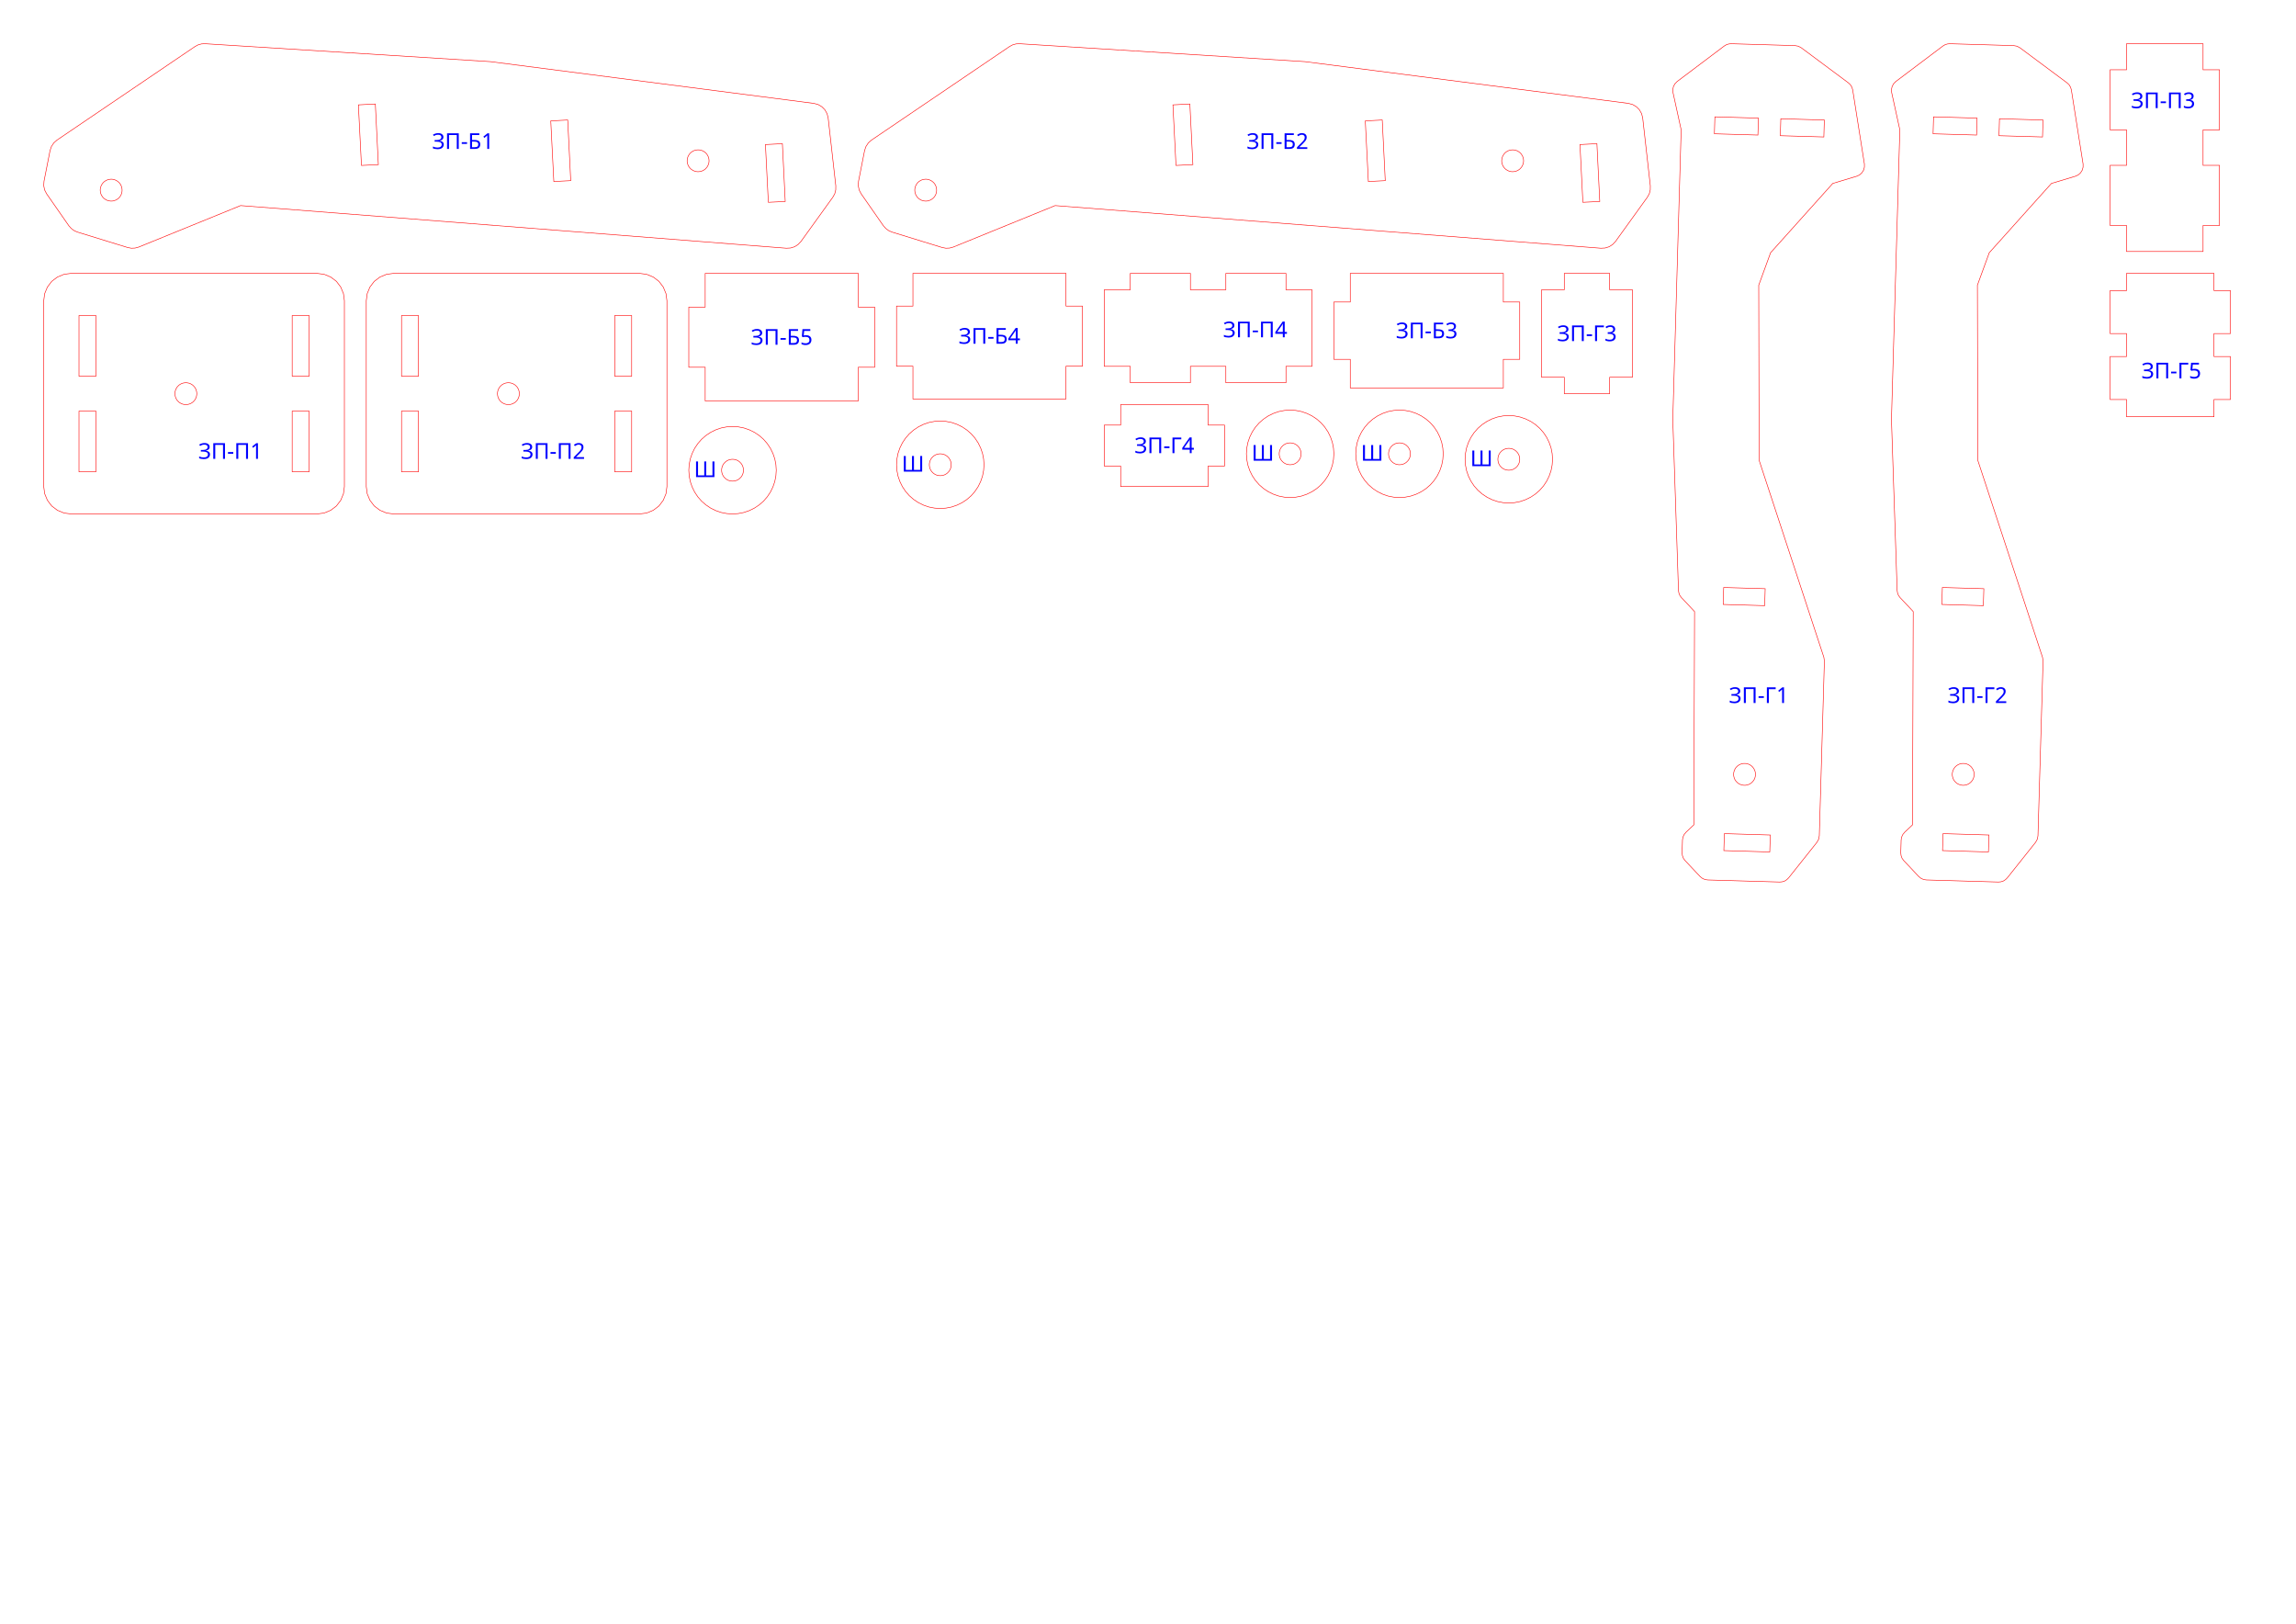
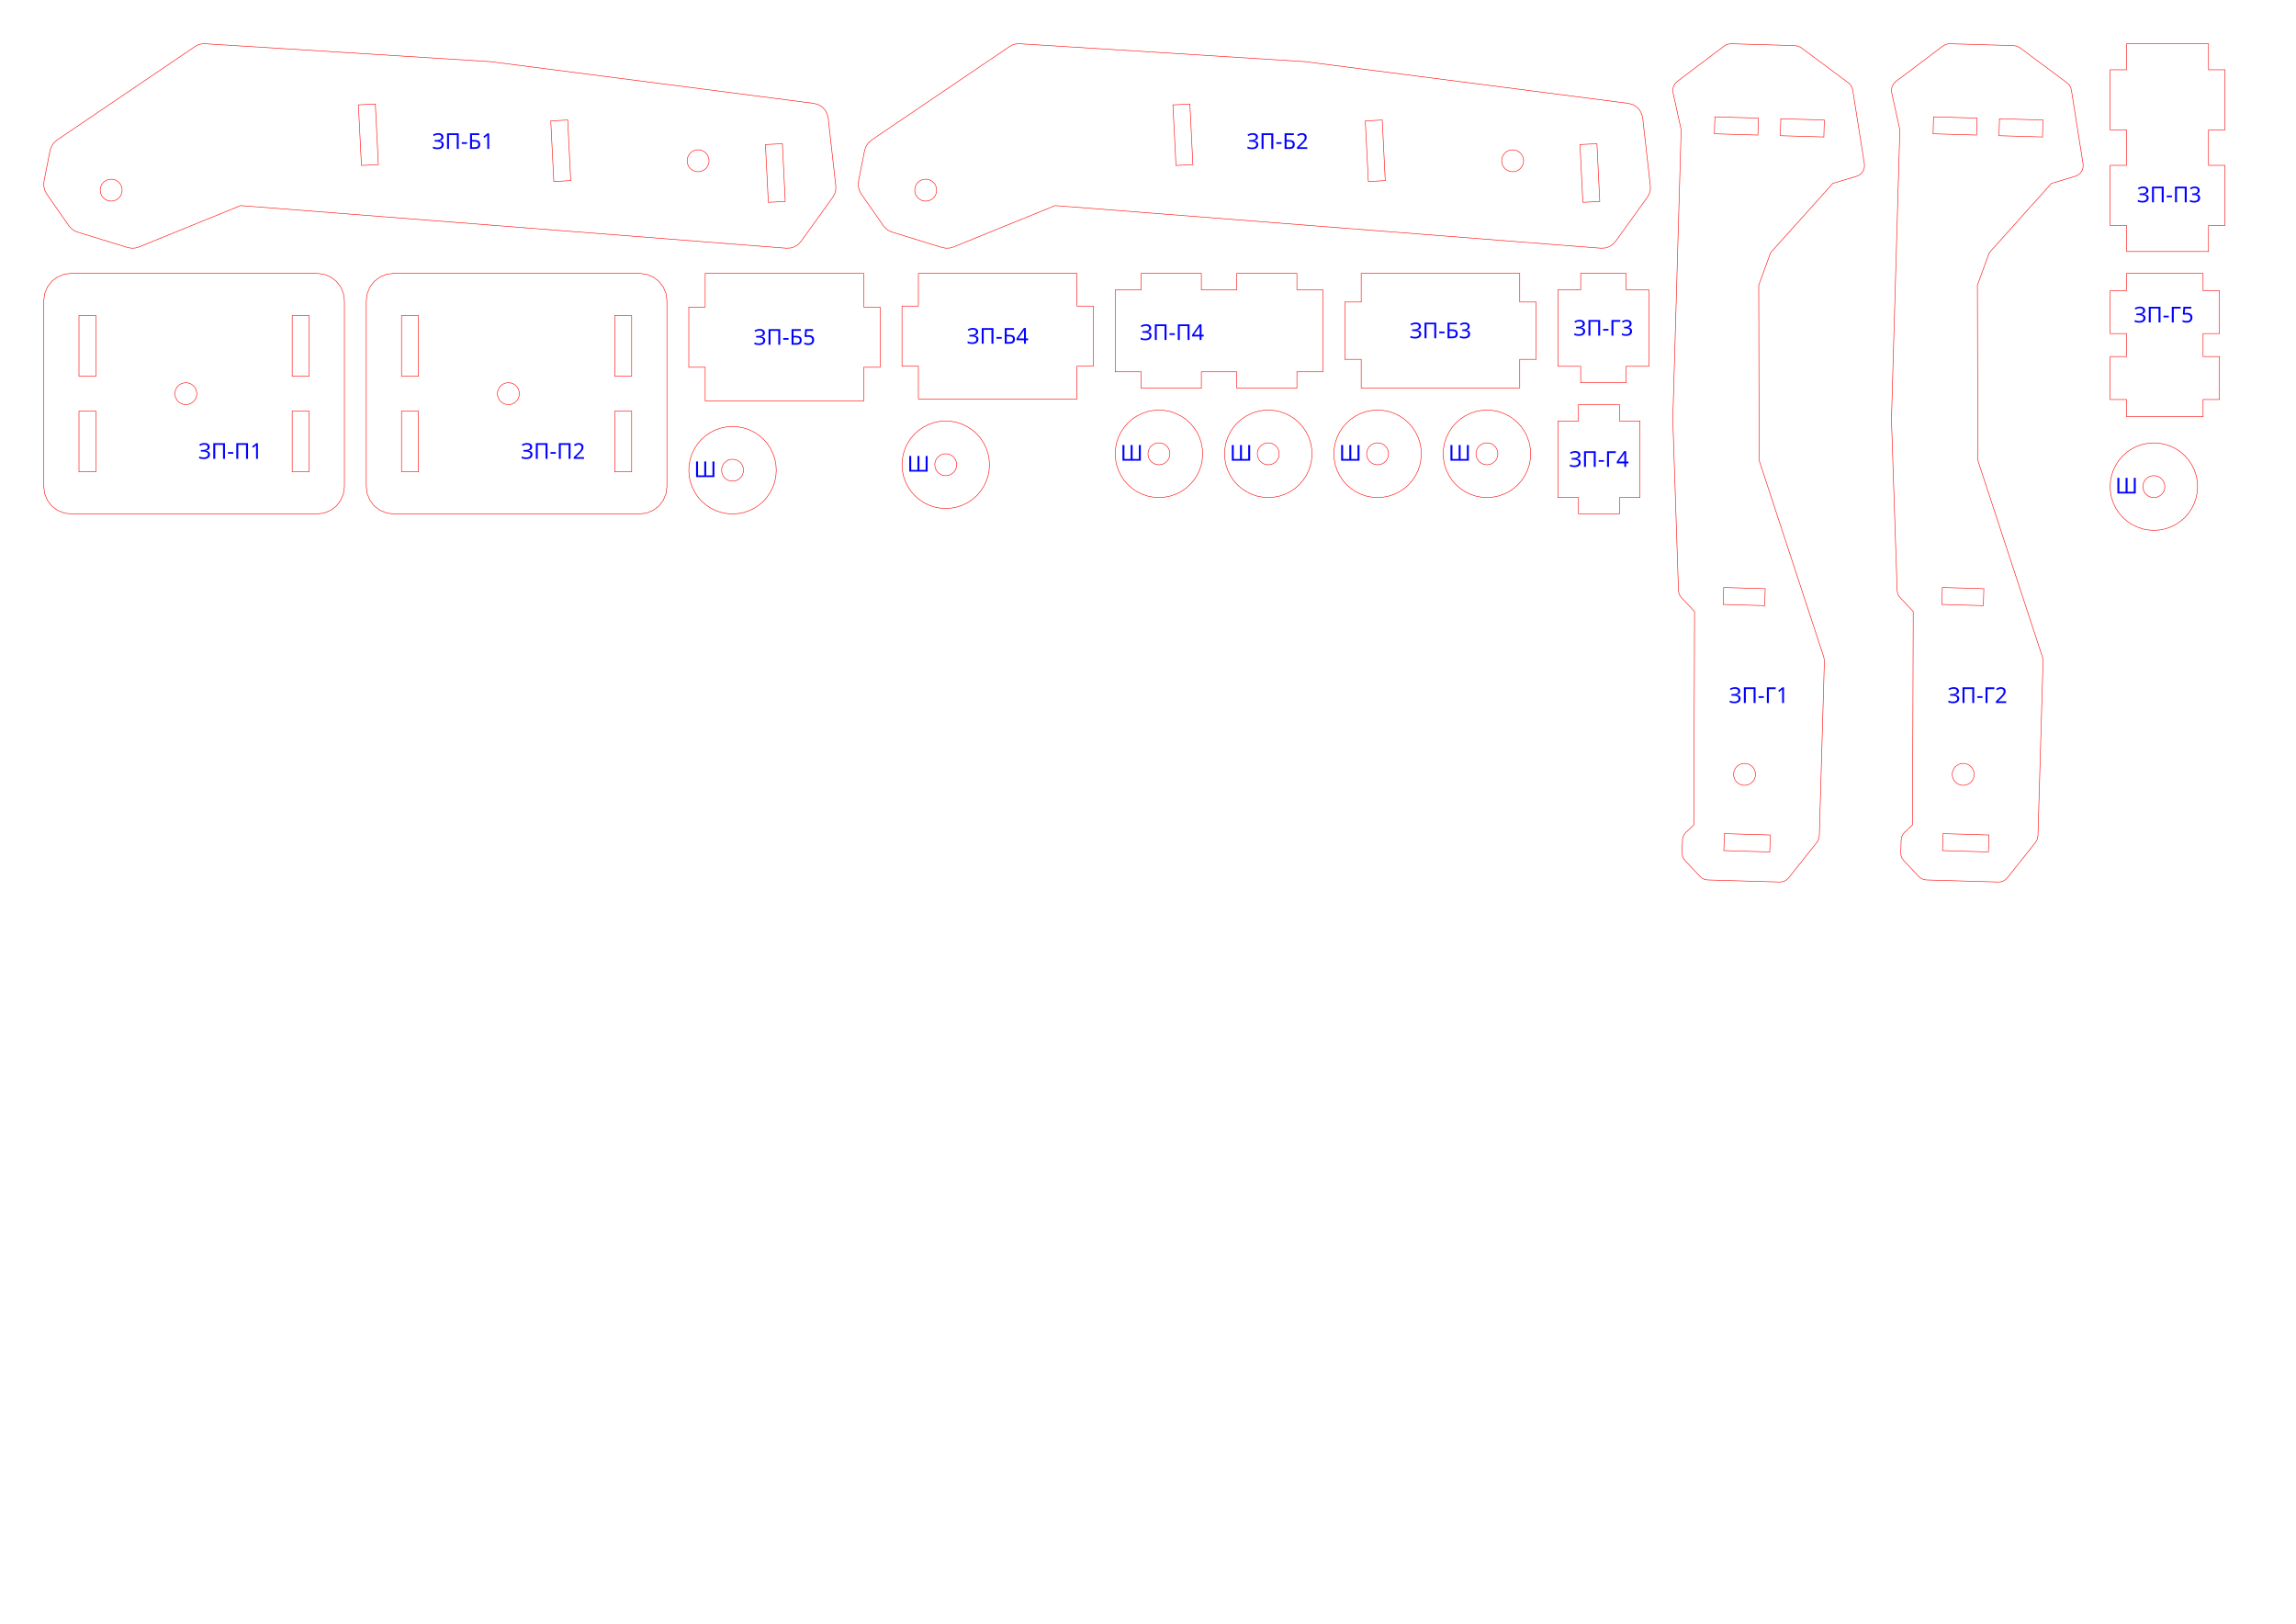
<svg xmlns="http://www.w3.org/2000/svg" width="420mm" height="297mm" viewBox="0 0 420 297">
  <polygon points="151.49,21.55 152.89,33.99 152.88,34.73 152.70,35.44 152.34,36.08 146.52,44.16 145.99,44.72 145.35,45.13 144.61,45.36 143.85,45.40 44.01,37.60 25.37,45.19 24.71,45.37 24.03,45.40 23.36,45.27 14.18,42.45 13.58,42.19 13.04,41.79 12.60,41.30 8.53,35.45 8.16,34.74 8.00,33.95 8.05,33.15 9.16,27.52 9.41,26.79 9.84,26.14 10.42,25.62 35.67,8.51 36.25,8.20 36.88,8.03 37.54,8.00 89.65,11.27 89.85,11.29 148.89,18.91 149.66,19.12 150.34,19.52 150.90,20.09 151.29,20.78 151.49,21.55" fill="none" stroke="#ff0000" stroke-width="0.1" />
  <polygon points="140.02,26.44 140.55,37.00 143.64,36.85 143.12,26.28 140.02,26.44" fill="none" stroke="#ff0000" stroke-width="0.1" />
  <polygon points="103.85,21.95 100.75,22.11 101.31,33.20 104.40,33.04 103.85,21.95" fill="none" stroke="#ff0000" stroke-width="0.1" />
  <polygon points="69.21,30.11 68.66,19.02 65.56,19.18 66.12,30.26 69.21,30.11" fill="none" stroke="#ff0000" stroke-width="0.1" />
  <polygon points="20.95,36.68 21.19,36.59 21.42,36.46 21.63,36.30 21.82,36.12 21.98,35.92 22.12,35.69 22.22,35.45 22.29,35.20 22.33,34.94 22.33,34.68 22.30,34.42 22.24,34.16 22.14,33.92 22.02,33.69 21.86,33.48 21.68,33.30 21.47,33.13 21.25,33.00 21.01,32.89 20.76,32.82 20.50,32.78 20.24,32.78 19.98,32.81 19.72,32.87 19.48,32.97 19.25,33.10 19.04,33.25 18.85,33.44 18.69,33.64 18.56,33.87 18.45,34.11 18.38,34.36 18.34,34.62 18.34,34.88 18.37,35.14 18.43,35.39 18.53,35.64 18.66,35.86 18.81,36.07 18.99,36.26 19.20,36.42 19.42,36.56 19.66,36.66 19.92,36.73 20.17,36.77 20.44,36.78 20.70,36.75 20.95,36.68" fill="none" stroke="#ff0000" stroke-width="0.1" />
  <polygon points="128.06,31.37 128.32,31.31 128.56,31.21 128.79,31.08 129.00,30.93 129.18,30.74 129.35,30.54 129.48,30.31 129.59,30.07 129.66,29.82 129.70,29.56 129.70,29.30 129.67,29.04 129.61,28.79 129.51,28.55 129.38,28.32 129.23,28.11 129.04,27.92 128.84,27.76 128.61,27.62 128.37,27.52 128.12,27.45 127.86,27.41 127.60,27.41 127.34,27.44 127.09,27.50 126.84,27.60 126.62,27.72 126.41,27.88 126.22,28.06 126.06,28.27 125.92,28.49 125.82,28.73 125.75,28.98 125.71,29.24 125.70,29.50 125.73,29.76 125.80,30.02 125.89,30.26 126.02,30.49 126.18,30.70 126.36,30.89 126.57,31.05 126.79,31.18 127.03,31.29 127.28,31.36 127.54,31.40 127.80,31.40 128.06,31.37" fill="none" stroke="#ff0000" stroke-width="0.1" />
  <text x="84.69" y="25.85" font-size="4" font-family="sans-serif" text-anchor="middle" dominant-baseline="middle" fill="#0000ff">ЗП-Б1</text>
  <polygon points="300.49,21.55 301.89,33.99 301.88,34.73 301.70,35.44 301.34,36.08 295.52,44.16 294.99,44.72 294.35,45.13 293.61,45.36 292.85,45.40 193.01,37.60 174.37,45.19 173.71,45.37 173.03,45.40 172.36,45.27 163.18,42.45 162.58,42.19 162.04,41.79 161.60,41.30 157.53,35.45 157.16,34.74 157.00,33.95 157.05,33.15 158.16,27.52 158.41,26.79 158.84,26.14 159.42,25.62 184.67,8.51 185.25,8.20 185.88,8.03 186.54,8.00 238.65,11.27 238.85,11.29 297.89,18.91 298.66,19.12 299.34,19.52 299.90,20.09 300.29,20.78 300.49,21.55" fill="none" stroke="#ff0000" stroke-width="0.1" />
  <polygon points="289.02,26.44 289.55,37.00 292.64,36.85 292.12,26.28 289.02,26.44" fill="none" stroke="#ff0000" stroke-width="0.1" />
  <polygon points="252.85,21.95 249.75,22.11 250.31,33.20 253.40,33.04 252.85,21.95" fill="none" stroke="#ff0000" stroke-width="0.1" />
  <polygon points="218.21,30.11 217.66,19.02 214.56,19.18 215.12,30.26 218.21,30.11" fill="none" stroke="#ff0000" stroke-width="0.1" />
  <polygon points="169.95,36.68 170.19,36.59 170.42,36.46 170.63,36.30 170.82,36.12 170.98,35.92 171.12,35.69 171.22,35.45 171.29,35.20 171.33,34.94 171.33,34.68 171.30,34.42 171.24,34.16 171.14,33.92 171.02,33.69 170.86,33.48 170.68,33.30 170.47,33.13 170.25,33.00 170.01,32.89 169.76,32.82 169.50,32.78 169.24,32.78 168.98,32.81 168.72,32.87 168.48,32.97 168.25,33.10 168.04,33.25 167.85,33.44 167.69,33.64 167.56,33.87 167.45,34.11 167.38,34.36 167.34,34.62 167.34,34.88 167.37,35.14 167.43,35.39 167.53,35.64 167.66,35.86 167.81,36.07 167.99,36.26 168.20,36.42 168.42,36.56 168.66,36.66 168.92,36.73 169.17,36.77 169.44,36.78 169.70,36.75 169.95,36.68" fill="none" stroke="#ff0000" stroke-width="0.1" />
  <polygon points="277.06,31.37 277.32,31.31 277.56,31.21 277.79,31.08 278.00,30.93 278.18,30.74 278.35,30.54 278.48,30.31 278.59,30.07 278.66,29.82 278.70,29.56 278.70,29.30 278.67,29.04 278.61,28.79 278.51,28.55 278.38,28.32 278.23,28.11 278.04,27.92 277.84,27.76 277.61,27.62 277.37,27.52 277.12,27.45 276.86,27.41 276.60,27.41 276.34,27.44 276.09,27.50 275.84,27.60 275.62,27.72 275.41,27.88 275.22,28.06 275.06,28.27 274.92,28.49 274.82,28.73 274.75,28.98 274.71,29.24 274.70,29.50 274.73,29.76 274.80,30.02 274.89,30.26 275.02,30.49 275.18,30.70 275.36,30.89 275.57,31.05 275.79,31.18 276.03,31.29 276.28,31.36 276.54,31.40 276.80,31.40 277.06,31.37" fill="none" stroke="#ff0000" stroke-width="0.1" />
  <text x="233.69" y="25.85" font-size="4" font-family="sans-serif" text-anchor="middle" dominant-baseline="middle" fill="#0000ff">ЗП-Б2</text>
  <polygon points="312.39,160.94 311.87,160.86 311.40,160.64 310.99,160.31 308.25,157.40 307.94,156.98 307.76,156.49 307.70,155.97 307.77,153.63 307.85,153.12 308.07,152.64 308.40,152.23 309.85,150.86 309.98,111.85 307.59,109.31 307.30,108.93 307.12,108.48 307.04,108.01 306.00,76.78 306.00,76.66 307.53,23.74 306.04,16.94 306.00,16.37 306.12,15.82 306.39,15.32 306.79,14.91 315.43,8.40 315.82,8.17 316.25,8.04 316.70,8.00 328.36,8.34 328.96,8.45 329.49,8.73 338.13,15.16 338.50,15.51 338.76,15.95 338.91,16.45 341.05,30.00 341.05,30.57 340.90,31.12 340.59,31.61 340.17,31.99 339.65,32.23 335.26,33.55 323.89,46.22 321.72,52.16 321.79,84.18 333.63,120.21 333.73,120.89 332.80,152.86 332.68,153.49 332.37,154.05 327.18,160.57 326.85,160.89 326.46,161.14 326.02,161.28 325.55,161.32 312.39,160.94" fill="none" stroke="#ff0000" stroke-width="0.1" />
  <polygon points="323.83,152.72 315.43,152.47 315.34,155.57 323.74,155.82 323.83,152.72" fill="none" stroke="#ff0000" stroke-width="0.1" />
  <polygon points="322.81,110.77 322.90,107.67 315.31,107.45 315.22,110.55 322.81,110.77" fill="none" stroke="#ff0000" stroke-width="0.1" />
  <polygon points="325.67,24.82 333.63,25.05 333.72,21.95 325.76,21.72 325.67,24.82" fill="none" stroke="#ff0000" stroke-width="0.1" />
  <polygon points="313.70,21.37 313.61,24.47 321.57,24.70 321.66,21.60 313.70,21.37" fill="none" stroke="#ff0000" stroke-width="0.1" />
  <polygon points="317.13,141.83 317.18,142.09 317.25,142.34 317.36,142.58 317.50,142.80 317.67,143.00 317.86,143.18 318.07,143.33 318.30,143.45 318.55,143.54 318.80,143.60 319.06,143.63 319.33,143.62 319.58,143.57 319.83,143.50 320.07,143.39 320.29,143.25 320.50,143.08 320.67,142.89 320.83,142.68 320.95,142.45 321.04,142.20 321.10,141.94 321.12,141.68 321.11,141.42 321.07,141.17 320.99,140.91 320.88,140.68 320.74,140.46 320.58,140.25 320.39,140.08 320.17,139.92 319.94,139.80 319.70,139.71 319.44,139.65 319.18,139.63 318.92,139.64 318.66,139.68 318.41,139.76 318.17,139.87 317.95,140.01 317.75,140.17 317.57,140.36 317.42,140.58 317.30,140.81 317.21,141.05 317.15,141.31 317.12,141.57 317.13,141.83" fill="none" stroke="#ff0000" stroke-width="0.1" />
  <text x="321.73" y="127.18" font-size="4" font-family="sans-serif" text-anchor="middle" dominant-baseline="middle" fill="#0000ff">ЗП-Г1</text>
  <polygon points="352.39,160.94 351.87,160.86 351.40,160.64 350.99,160.31 348.25,157.40 347.94,156.98 347.76,156.49 347.70,155.97 347.77,153.63 347.85,153.12 348.07,152.64 348.40,152.23 349.85,150.86 349.98,111.85 347.59,109.31 347.30,108.93 347.12,108.48 347.04,108.01 346.00,76.78 346.00,76.66 347.53,23.74 346.04,16.94 346.00,16.37 346.12,15.82 346.39,15.32 346.79,14.91 355.43,8.40 355.82,8.17 356.25,8.04 356.70,8.00 368.36,8.34 368.96,8.45 369.49,8.73 378.13,15.16 378.50,15.51 378.76,15.95 378.91,16.45 381.05,30.00 381.05,30.57 380.90,31.12 380.59,31.61 380.17,31.99 379.65,32.23 375.26,33.55 363.89,46.22 361.72,52.16 361.79,84.18 373.63,120.21 373.73,120.89 372.80,152.86 372.68,153.49 372.37,154.05 367.18,160.57 366.85,160.89 366.46,161.14 366.02,161.28 365.55,161.32 352.39,160.94" fill="none" stroke="#ff0000" stroke-width="0.1" />
  <polygon points="363.83,152.72 355.43,152.47 355.34,155.57 363.74,155.82 363.83,152.72" fill="none" stroke="#ff0000" stroke-width="0.1" />
  <polygon points="362.81,110.77 362.90,107.67 355.31,107.45 355.22,110.55 362.81,110.77" fill="none" stroke="#ff0000" stroke-width="0.1" />
  <polygon points="365.67,24.82 373.63,25.05 373.72,21.95 365.76,21.72 365.67,24.82" fill="none" stroke="#ff0000" stroke-width="0.1" />
  <polygon points="353.70,21.37 353.61,24.47 361.57,24.70 361.66,21.60 353.70,21.37" fill="none" stroke="#ff0000" stroke-width="0.1" />
  <polygon points="357.13,141.83 357.18,142.09 357.25,142.34 357.36,142.58 357.50,142.80 357.67,143.00 357.86,143.18 358.07,143.33 358.30,143.45 358.55,143.54 358.80,143.60 359.06,143.63 359.33,143.62 359.58,143.57 359.83,143.50 360.07,143.39 360.29,143.25 360.50,143.08 360.67,142.89 360.83,142.68 360.95,142.45 361.04,142.20 361.10,141.94 361.12,141.68 361.11,141.42 361.07,141.17 360.99,140.91 360.88,140.68 360.74,140.46 360.58,140.25 360.39,140.08 360.17,139.92 359.94,139.80 359.70,139.71 359.44,139.65 359.18,139.63 358.92,139.64 358.66,139.68 358.41,139.76 358.17,139.87 357.95,140.01 357.75,140.17 357.57,140.36 357.42,140.58 357.30,140.81 357.21,141.05 357.15,141.31 357.12,141.57 357.13,141.83" fill="none" stroke="#ff0000" stroke-width="0.1" />
  <text x="361.73" y="127.18" font-size="4" font-family="sans-serif" text-anchor="middle" dominant-baseline="middle" fill="#0000ff">ЗП-Г2</text>
  <polygon points="60.50,93.33 59.29,93.83 58.00,94.00 13.00,94.00 11.71,93.83 10.50,93.33 9.46,92.54 8.67,91.50 8.17,90.29 8.00,89.00 8.00,55.00 8.17,53.71 8.67,52.50 9.46,51.46 10.50,50.67 11.71,50.17 13.00,50.00 58.00,50.00 59.29,50.17 60.50,50.67 61.54,51.46 62.33,52.50 62.83,53.71 63.00,55.00 63.00,89.00 62.83,90.29 62.33,91.50 61.54,92.54 60.50,93.33" fill="none" stroke="#ff0000" stroke-width="0.1" />
  <polygon points="17.55,86.29 17.55,75.19 14.45,75.19 14.45,86.29 17.55,86.29" fill="none" stroke="#ff0000" stroke-width="0.1" />
  <polygon points="14.45,68.81 17.55,68.81 17.55,57.71 14.45,57.71 14.45,68.81" fill="none" stroke="#ff0000" stroke-width="0.1" />
  <polygon points="53.45,75.19 53.45,86.29 56.55,86.29 56.55,75.19 53.45,75.19" fill="none" stroke="#ff0000" stroke-width="0.1" />
  <polygon points="56.55,57.71 53.45,57.71 53.45,68.81 56.55,68.81 56.55,57.71" fill="none" stroke="#ff0000" stroke-width="0.1" />
  <polygon points="33.74,70.02 33.48,70.07 33.23,70.15 33.00,70.27 32.78,70.41 32.59,70.59 32.41,70.78 32.27,71.00 32.15,71.23 32.07,71.48 32.02,71.74 32.00,72.00 32.02,72.26 32.07,72.52 32.15,72.77 32.27,73.00 32.41,73.22 32.59,73.41 32.78,73.59 33.00,73.73 33.23,73.85 33.48,73.93 33.74,73.98 34.00,74.00 34.26,73.98 34.52,73.93 34.77,73.85 35.00,73.73 35.22,73.59 35.41,73.41 35.59,73.22 35.73,73.00 35.85,72.77 35.93,72.52 35.98,72.26 36.00,72.00 35.98,71.74 35.93,71.48 35.85,71.23 35.73,71.00 35.59,70.78 35.41,70.59 35.22,70.41 35.00,70.27 34.77,70.15 34.52,70.07 34.26,70.02 34.00,70.00 33.74,70.02" fill="none" stroke="#ff0000" stroke-width="0.1" />
  <text x="42.16" y="82.53" font-size="4" font-family="sans-serif" text-anchor="middle" dominant-baseline="middle" fill="#0000ff">ЗП-П1</text>
  <polygon points="119.50,93.33 118.29,93.83 117.00,94.00 72.00,94.00 70.71,93.83 69.50,93.33 68.46,92.54 67.67,91.50 67.17,90.29 67.00,89.00 67.00,55.00 67.17,53.71 67.67,52.50 68.46,51.46 69.50,50.67 70.71,50.17 72.00,50.00 117.00,50.00 118.29,50.17 119.50,50.67 120.54,51.46 121.33,52.50 121.83,53.71 122.00,55.00 122.00,89.00 121.83,90.29 121.33,91.50 120.54,92.54 119.50,93.33" fill="none" stroke="#ff0000" stroke-width="0.1" />
  <polygon points="76.55,86.29 76.55,75.19 73.45,75.19 73.45,86.29 76.55,86.29" fill="none" stroke="#ff0000" stroke-width="0.1" />
  <polygon points="73.45,68.81 76.55,68.81 76.55,57.71 73.45,57.71 73.45,68.81" fill="none" stroke="#ff0000" stroke-width="0.1" />
  <polygon points="112.45,75.19 112.45,86.29 115.55,86.29 115.55,75.19 112.45,75.19" fill="none" stroke="#ff0000" stroke-width="0.1" />
  <polygon points="115.55,57.71 112.45,57.71 112.45,68.81 115.55,68.81 115.55,57.71" fill="none" stroke="#ff0000" stroke-width="0.1" />
  <polygon points="92.74,70.02 92.48,70.07 92.23,70.15 92.00,70.27 91.78,70.41 91.59,70.59 91.41,70.78 91.27,71.00 91.15,71.23 91.07,71.48 91.02,71.74 91.00,72.00 91.02,72.26 91.07,72.52 91.15,72.77 91.27,73.00 91.41,73.22 91.59,73.41 91.78,73.59 92.00,73.73 92.23,73.85 92.48,73.93 92.74,73.98 93.00,74.00 93.26,73.98 93.52,73.93 93.77,73.85 94.00,73.73 94.22,73.59 94.41,73.41 94.59,73.22 94.73,73.00 94.85,72.77 94.93,72.52 94.98,72.26 95.00,72.00 94.98,71.74 94.93,71.48 94.85,71.23 94.73,71.00 94.59,70.78 94.41,70.59 94.22,70.41 94.00,70.27 93.77,70.15 93.52,70.07 93.26,70.02 93.00,70.00 92.74,70.02" fill="none" stroke="#ff0000" stroke-width="0.1" />
  <text x="101.16" y="82.53" font-size="4" font-family="sans-serif" text-anchor="middle" dominant-baseline="middle" fill="#0000ff">ЗП-П2</text>
-   <polygon points="126.00,67.17 129.00,67.17 129.00,73.33 157.00,73.33 157.00,67.17 160.00,67.17 160.00,56.17 157.00,56.17 157.00,50.00 129.00,50.00 129.00,56.17 126.00,56.17 126.00,67.17" fill="none" stroke="#ff0000" stroke-width="0.1" />
-   <text x="143.00" y="61.67" font-size="4" font-family="sans-serif" text-anchor="middle" dominant-baseline="middle" fill="#0000ff">ЗП-Б5</text>
-   <polygon points="164.00,66.98 167.00,66.98 167.00,72.97 195.00,72.97 195.00,66.98 198.00,66.98 198.00,55.98 195.00,55.98 195.00,50.00 167.00,50.00 167.00,55.98 164.00,55.98 164.00,66.98" fill="none" stroke="#ff0000" stroke-width="0.1" />
-   <text x="181.00" y="61.48" font-size="4" font-family="sans-serif" text-anchor="middle" dominant-baseline="middle" fill="#0000ff">ЗП-Б4</text>
-   <polygon points="406.00,12.76 403.00,12.76 403.00,8.00 389.00,8.00 389.00,12.76 386.00,12.76 386.00,23.76 389.00,23.76 389.00,30.24 386.00,30.24 386.00,41.24 389.00,41.24 389.00,46.00 403.00,46.00 403.00,41.24 406.00,41.24 406.00,30.24 403.00,30.24 403.00,23.76 406.00,23.76 406.00,12.76" fill="none" stroke="#ff0000" stroke-width="0.1" />
-   <text x="395.70" y="18.39" font-size="4" font-family="sans-serif" text-anchor="middle" dominant-baseline="middle" fill="#0000ff">ЗП-П3</text>
-   <polygon points="235.24,70.00 235.24,67.00 240.00,67.00 240.00,53.00 235.24,53.00 235.24,50.00 224.24,50.00 224.24,53.00 217.76,53.00 217.76,50.00 206.76,50.00 206.76,53.00 202.00,53.00 202.00,67.00 206.76,67.00 206.76,70.00 217.76,70.00 217.76,67.00 224.24,67.00 224.24,70.00 235.24,70.00" fill="none" stroke="#ff0000" stroke-width="0.1" />
-   <text x="229.61" y="60.30" font-size="4" font-family="sans-serif" text-anchor="middle" dominant-baseline="middle" fill="#0000ff">ЗП-П4</text>
-   <polygon points="244.00,65.72 247.00,65.72 247.00,70.95 275.00,70.95 275.00,65.72 278.00,65.72 278.00,55.24 275.00,55.24 275.00,50.00 247.00,50.00 247.00,55.24 244.00,55.24 244.00,65.72" fill="none" stroke="#ff0000" stroke-width="0.1" />
-   <text x="261.00" y="60.48" font-size="4" font-family="sans-serif" text-anchor="middle" dominant-baseline="middle" fill="#0000ff">ЗП-Б3</text>
-   <polygon points="408.00,53.15 405.00,53.15 405.00,50.00 389.00,50.00 389.00,53.15 386.00,53.15 386.00,61.01 389.00,61.01 389.00,65.21 386.00,65.21 386.00,73.07 389.00,73.07 389.00,76.22 405.00,76.22 405.00,73.07 408.00,73.07 408.00,65.21 405.00,65.21 405.00,61.01 408.00,61.01 408.00,53.15" fill="none" stroke="#ff0000" stroke-width="0.1" />
-   <text x="397.20" y="67.82" font-size="4" font-family="sans-serif" text-anchor="middle" dominant-baseline="middle" fill="#0000ff">ЗП-Г5</text>
-   <polygon points="294.45,72.00 294.45,69.00 298.61,69.00 298.61,53.00 294.45,53.00 294.45,50.00 286.15,50.00 286.15,53.00 282.00,53.00 282.00,69.00 286.15,69.00 286.15,72.00 294.45,72.00" fill="none" stroke="#ff0000" stroke-width="0.1" />
-   <text x="290.30" y="61.00" font-size="4" font-family="sans-serif" text-anchor="middle" dominant-baseline="middle" fill="#0000ff">ЗП-Г3</text>
-   <polygon points="202.00,85.24 205.00,85.24 205.00,88.99 221.00,88.99 221.00,85.24 224.00,85.24 224.00,77.75 221.00,77.75 221.00,74.00 205.00,74.00 205.00,77.75 202.00,77.75 202.00,85.24" fill="none" stroke="#ff0000" stroke-width="0.1" />
-   <text x="213.00" y="81.49" font-size="4" font-family="sans-serif" text-anchor="middle" dominant-baseline="middle" fill="#0000ff">ЗП-Г4</text>
-   <polygon points="243.93,84.04 243.73,85.07 243.39,86.06 242.93,87.00 242.35,87.87 241.66,88.66 240.87,89.35 240.00,89.93 239.06,90.39 238.07,90.73 237.04,90.93 236.00,91.00 234.96,90.93 233.93,90.73 232.94,90.39 232.00,89.93 231.13,89.35 230.34,88.66 229.65,87.87 229.07,87.00 228.61,86.06 228.27,85.07 228.07,84.04 228.00,83.00 228.07,81.96 228.27,80.93 228.61,79.94 229.07,79.00 229.65,78.13 230.34,77.34 231.13,76.65 232.00,76.07 232.94,75.61 233.93,75.27 234.96,75.07 236.00,75.00 237.04,75.07 238.07,75.27 239.06,75.61 240.00,76.07 240.87,76.65 241.66,77.34 242.35,78.13 242.93,79.00 243.39,79.94 243.73,80.93 243.93,81.96 244.00,83.00 243.93,84.04" fill="none" stroke="#ff0000" stroke-width="0.1" />
-   <polygon points="237.98,82.74 237.93,82.48 237.85,82.23 237.73,82.00 237.59,81.78 237.41,81.59 237.22,81.41 237.00,81.27 236.77,81.15 236.52,81.07 236.26,81.02 236.00,81.00 235.74,81.02 235.48,81.07 235.23,81.15 235.00,81.27 234.78,81.41 234.59,81.59 234.41,81.78 234.27,82.00 234.15,82.23 234.07,82.48 234.02,82.74 234.00,83.00 234.02,83.26 234.07,83.52 234.15,83.77 234.27,84.00 234.41,84.22 234.59,84.41 234.78,84.59 235.00,84.73 235.23,84.85 235.48,84.93 235.74,84.98 236.00,85.00 236.26,84.98 236.52,84.93 236.77,84.85 237.00,84.73 237.22,84.59 237.41,84.41 237.59,84.22 237.73,84.00 237.85,83.77 237.93,83.52 237.98,83.26 238.00,83.00 237.98,82.74" fill="none" stroke="#ff0000" stroke-width="0.1" />
-   <text x="231.01" y="82.87" font-size="4" font-family="sans-serif" text-anchor="middle" dominant-baseline="middle" fill="#0000ff">Ш</text>
-   <polygon points="263.93,84.04 263.73,85.07 263.39,86.06 262.93,87.00 262.35,87.87 261.66,88.66 260.87,89.35 260.00,89.93 259.06,90.39 258.07,90.73 257.04,90.93 256.00,91.00 254.96,90.93 253.93,90.73 252.94,90.39 252.00,89.93 251.13,89.35 250.34,88.66 249.65,87.87 249.07,87.00 248.61,86.06 248.27,85.07 248.07,84.04 248.00,83.00 248.07,81.96 248.27,80.93 248.61,79.94 249.07,79.00 249.65,78.13 250.34,77.34 251.13,76.65 252.00,76.07 252.94,75.61 253.93,75.27 254.96,75.07 256.00,75.00 257.04,75.07 258.07,75.27 259.06,75.61 260.00,76.07 260.87,76.65 261.66,77.34 262.35,78.13 262.93,79.00 263.39,79.94 263.73,80.93 263.93,81.96 264.00,83.00 263.93,84.04" fill="none" stroke="#ff0000" stroke-width="0.1" />
-   <polygon points="257.98,82.74 257.93,82.48 257.85,82.23 257.73,82.00 257.59,81.78 257.41,81.59 257.22,81.41 257.00,81.27 256.77,81.15 256.52,81.07 256.26,81.02 256.00,81.00 255.74,81.02 255.48,81.07 255.23,81.15 255.00,81.27 254.78,81.41 254.59,81.59 254.41,81.78 254.27,82.00 254.15,82.23 254.07,82.48 254.02,82.74 254.00,83.00 254.02,83.26 254.07,83.52 254.15,83.77 254.27,84.00 254.41,84.22 254.59,84.41 254.78,84.59 255.00,84.73 255.23,84.85 255.48,84.93 255.74,84.98 256.00,85.00 256.26,84.98 256.52,84.93 256.77,84.85 257.00,84.73 257.22,84.59 257.41,84.41 257.59,84.22 257.73,84.00 257.85,83.77 257.93,83.52 257.98,83.26 258.00,83.00 257.98,82.74" fill="none" stroke="#ff0000" stroke-width="0.1" />
-   <text x="251.01" y="82.87" font-size="4" font-family="sans-serif" text-anchor="middle" dominant-baseline="middle" fill="#0000ff">Ш</text>
-   <polygon points="283.93,85.04 283.73,86.07 283.39,87.06 282.93,88.00 282.35,88.87 281.66,89.66 280.87,90.35 280.00,90.93 279.06,91.39 278.07,91.73 277.04,91.93 276.00,92.00 274.96,91.93 273.93,91.73 272.94,91.39 272.00,90.93 271.13,90.35 270.34,89.66 269.65,88.87 269.07,88.00 268.61,87.06 268.27,86.07 268.07,85.04 268.00,84.00 268.07,82.96 268.27,81.93 268.61,80.94 269.07,80.00 269.65,79.13 270.34,78.34 271.13,77.65 272.00,77.07 272.94,76.61 273.93,76.27 274.96,76.07 276.00,76.00 277.04,76.07 278.07,76.27 279.06,76.61 280.00,77.07 280.87,77.65 281.66,78.34 282.35,79.13 282.93,80.00 283.39,80.94 283.73,81.93 283.93,82.96 284.00,84.00 283.93,85.04" fill="none" stroke="#ff0000" stroke-width="0.1" />
-   <polygon points="277.98,83.74 277.93,83.48 277.85,83.23 277.73,83.00 277.59,82.78 277.41,82.59 277.22,82.41 277.00,82.27 276.77,82.15 276.52,82.07 276.26,82.02 276.00,82.00 275.74,82.02 275.48,82.07 275.23,82.15 275.00,82.27 274.78,82.41 274.59,82.59 274.41,82.78 274.27,83.00 274.15,83.23 274.07,83.48 274.02,83.74 274.00,84.00 274.02,84.26 274.07,84.52 274.15,84.77 274.27,85.00 274.41,85.22 274.59,85.41 274.78,85.59 275.00,85.73 275.23,85.85 275.48,85.93 275.74,85.98 276.00,86.00 276.26,85.98 276.52,85.93 276.77,85.85 277.00,85.73 277.22,85.59 277.41,85.41 277.59,85.22 277.73,85.00 277.85,84.77 277.93,84.52 277.98,84.26 278.00,84.00 277.98,83.74" fill="none" stroke="#ff0000" stroke-width="0.1" />
-   <text x="271.01" y="83.87" font-size="4" font-family="sans-serif" text-anchor="middle" dominant-baseline="middle" fill="#0000ff">Ш</text>
-   <polygon points="179.93,86.04 179.73,87.07 179.39,88.06 178.93,89.00 178.35,89.87 177.66,90.66 176.87,91.35 176.00,91.93 175.06,92.39 174.07,92.73 173.04,92.93 172.00,93.00 170.96,92.93 169.93,92.73 168.94,92.39 168.00,91.93 167.13,91.35 166.34,90.66 165.65,89.87 165.07,89.00 164.61,88.06 164.27,87.07 164.07,86.04 164.00,85.00 164.07,83.96 164.27,82.93 164.61,81.94 165.07,81.00 165.65,80.13 166.34,79.34 167.13,78.65 168.00,78.07 168.94,77.61 169.93,77.27 170.96,77.07 172.00,77.00 173.04,77.07 174.07,77.27 175.06,77.61 176.00,78.07 176.87,78.65 177.66,79.34 178.35,80.13 178.93,81.00 179.39,81.94 179.73,82.93 179.93,83.96 180.00,85.00 179.93,86.04" fill="none" stroke="#ff0000" stroke-width="0.1" />
-   <polygon points="173.98,84.74 173.93,84.48 173.85,84.23 173.73,84.00 173.59,83.78 173.41,83.59 173.22,83.41 173.00,83.27 172.77,83.15 172.52,83.07 172.26,83.02 172.00,83.00 171.74,83.02 171.48,83.07 171.23,83.15 171.00,83.27 170.78,83.41 170.59,83.59 170.41,83.78 170.27,84.00 170.15,84.23 170.07,84.48 170.02,84.74 170.00,85.00 170.02,85.26 170.07,85.52 170.15,85.77 170.27,86.00 170.41,86.22 170.59,86.41 170.78,86.59 171.00,86.73 171.23,86.85 171.48,86.93 171.74,86.98 172.00,87.00 172.26,86.98 172.52,86.93 172.77,86.85 173.00,86.73 173.22,86.59 173.41,86.41 173.59,86.22 173.73,86.00 173.85,85.77 173.93,85.52 173.98,85.26 174.00,85.00 173.98,84.74" fill="none" stroke="#ff0000" stroke-width="0.1" />
-   <text x="167.01" y="84.87" font-size="4" font-family="sans-serif" text-anchor="middle" dominant-baseline="middle" fill="#0000ff">Ш</text>
+   <polygon points="126.00,67.17 129.00,67.17 129.00,73.33 158.00,73.33 158.00,67.17 161.00,67.17 161.00,56.17 158.00,56.17 158.00,50.00 129.00,50.00 129.00,56.17 126.00,56.17 126.00,67.17" fill="none" stroke="#ff0000" stroke-width="0.1" />
+   <text x="143.50" y="61.67" font-size="4" font-family="sans-serif" text-anchor="middle" dominant-baseline="middle" fill="#0000ff">ЗП-Б5</text>
+   <polygon points="165.00,66.98 168.00,66.98 168.00,72.97 197.00,72.97 197.00,66.98 200.00,66.98 200.00,55.98 197.00,55.98 197.00,50.00 168.00,50.00 168.00,55.98 165.00,55.98 165.00,66.98" fill="none" stroke="#ff0000" stroke-width="0.1" />
+   <text x="182.50" y="61.48" font-size="4" font-family="sans-serif" text-anchor="middle" dominant-baseline="middle" fill="#0000ff">ЗП-Б4</text>
+   <polygon points="407.00,12.76 404.00,12.76 404.00,8.00 389.00,8.00 389.00,12.76 386.00,12.76 386.00,23.76 389.00,23.76 389.00,30.24 386.00,30.24 386.00,41.24 389.00,41.24 389.00,46.00 404.00,46.00 404.00,41.24 407.00,41.24 407.00,30.24 404.00,30.24 404.00,23.76 407.00,23.76 407.00,12.76" fill="none" stroke="#ff0000" stroke-width="0.1" />
+   <text x="396.80" y="35.61" font-size="4" font-family="sans-serif" text-anchor="middle" dominant-baseline="middle" fill="#0000ff">ЗП-П3</text>
+   <polygon points="237.24,71.00 237.24,68.00 242.00,68.00 242.00,53.00 237.24,53.00 237.24,50.00 226.24,50.00 226.24,53.00 219.76,53.00 219.76,50.00 208.76,50.00 208.76,53.00 204.00,53.00 204.00,68.00 208.76,68.00 208.76,71.00 219.76,71.00 219.76,68.00 226.24,68.00 226.24,71.00 237.24,71.00" fill="none" stroke="#ff0000" stroke-width="0.1" />
+   <text x="214.39" y="60.80" font-size="4" font-family="sans-serif" text-anchor="middle" dominant-baseline="middle" fill="#0000ff">ЗП-П4</text>
+   <polygon points="246.00,65.72 249.00,65.72 249.00,70.95 278.00,70.95 278.00,65.72 281.00,65.72 281.00,55.24 278.00,55.24 278.00,50.00 249.00,50.00 249.00,55.24 246.00,55.24 246.00,65.72" fill="none" stroke="#ff0000" stroke-width="0.1" />
+   <text x="263.50" y="60.48" font-size="4" font-family="sans-serif" text-anchor="middle" dominant-baseline="middle" fill="#0000ff">ЗП-Б3</text>
+   <polygon points="406.00,53.15 403.00,53.15 403.00,50.00 389.00,50.00 389.00,53.15 386.00,53.15 386.00,61.01 389.00,61.01 389.00,65.21 386.00,65.21 386.00,73.07 389.00,73.07 389.00,76.22 403.00,76.22 403.00,73.07 406.00,73.07 406.00,65.21 403.00,65.21 403.00,61.01 406.00,61.01 406.00,53.15" fill="none" stroke="#ff0000" stroke-width="0.1" />
+   <text x="395.80" y="57.58" font-size="4" font-family="sans-serif" text-anchor="middle" dominant-baseline="middle" fill="#0000ff">ЗП-Г5</text>
+   <polygon points="297.45,70.00 297.45,67.00 301.61,67.00 301.61,53.00 297.45,53.00 297.45,50.00 289.15,50.00 289.15,53.00 285.00,53.00 285.00,67.00 289.15,67.00 289.15,70.00 297.45,70.00" fill="none" stroke="#ff0000" stroke-width="0.1" />
+   <text x="293.30" y="60.00" font-size="4" font-family="sans-serif" text-anchor="middle" dominant-baseline="middle" fill="#0000ff">ЗП-Г3</text>
+   <polygon points="296.24,94.00 296.24,91.00 299.99,91.00 299.99,77.00 296.24,77.00 296.24,74.00 288.75,74.00 288.75,77.00 285.00,77.00 285.00,91.00 288.75,91.00 288.75,94.00 296.24,94.00" fill="none" stroke="#ff0000" stroke-width="0.1" />
+   <text x="292.49" y="84.00" font-size="4" font-family="sans-serif" text-anchor="middle" dominant-baseline="middle" fill="#0000ff">ЗП-Г4</text>
+   <polygon points="219.93,84.04 219.73,85.07 219.39,86.06 218.93,87.00 218.35,87.87 217.66,88.66 216.87,89.35 216.00,89.93 215.06,90.39 214.07,90.73 213.04,90.93 212.00,91.00 210.96,90.93 209.93,90.73 208.94,90.39 208.00,89.93 207.13,89.35 206.34,88.66 205.65,87.87 205.07,87.00 204.61,86.06 204.27,85.07 204.07,84.04 204.00,83.00 204.07,81.96 204.27,80.93 204.61,79.94 205.07,79.00 205.65,78.13 206.34,77.34 207.13,76.65 208.00,76.07 208.94,75.61 209.93,75.27 210.96,75.07 212.00,75.00 213.04,75.07 214.07,75.27 215.06,75.61 216.00,76.07 216.87,76.65 217.66,77.34 218.35,78.13 218.93,79.00 219.39,79.94 219.73,80.93 219.93,81.96 220.00,83.00 219.93,84.04" fill="none" stroke="#ff0000" stroke-width="0.1" />
+   <polygon points="213.98,82.74 213.93,82.48 213.85,82.23 213.73,82.00 213.59,81.78 213.41,81.59 213.22,81.41 213.00,81.27 212.77,81.15 212.52,81.07 212.26,81.02 212.00,81.00 211.74,81.02 211.48,81.07 211.23,81.15 211.00,81.27 210.78,81.41 210.59,81.59 210.41,81.78 210.27,82.00 210.15,82.23 210.07,82.48 210.02,82.74 210.00,83.00 210.02,83.26 210.07,83.52 210.15,83.77 210.27,84.00 210.41,84.22 210.59,84.41 210.78,84.59 211.00,84.73 211.23,84.85 211.48,84.93 211.74,84.98 212.00,85.00 212.26,84.98 212.52,84.93 212.77,84.85 213.00,84.73 213.22,84.59 213.41,84.41 213.59,84.22 213.73,84.00 213.85,83.77 213.93,83.52 213.98,83.26 214.00,83.00 213.98,82.74" fill="none" stroke="#ff0000" stroke-width="0.1" />
+   <text x="207.01" y="82.87" font-size="4" font-family="sans-serif" text-anchor="middle" dominant-baseline="middle" fill="#0000ff">Ш</text>
+   <polygon points="239.93,84.04 239.73,85.07 239.39,86.06 238.93,87.00 238.35,87.87 237.66,88.66 236.87,89.35 236.00,89.93 235.06,90.39 234.07,90.73 233.04,90.93 232.00,91.00 230.96,90.93 229.93,90.73 228.94,90.39 228.00,89.93 227.13,89.35 226.34,88.66 225.65,87.87 225.07,87.00 224.61,86.06 224.27,85.07 224.07,84.04 224.00,83.00 224.07,81.96 224.27,80.93 224.61,79.94 225.07,79.00 225.65,78.13 226.34,77.34 227.13,76.65 228.00,76.07 228.94,75.61 229.93,75.27 230.96,75.07 232.00,75.00 233.04,75.07 234.07,75.27 235.06,75.61 236.00,76.07 236.87,76.65 237.66,77.34 238.35,78.13 238.93,79.00 239.39,79.94 239.73,80.93 239.93,81.96 240.00,83.00 239.93,84.04" fill="none" stroke="#ff0000" stroke-width="0.1" />
+   <polygon points="233.98,82.74 233.93,82.48 233.85,82.23 233.73,82.00 233.59,81.78 233.41,81.59 233.22,81.41 233.00,81.27 232.77,81.15 232.52,81.07 232.26,81.02 232.00,81.00 231.74,81.02 231.48,81.07 231.23,81.15 231.00,81.27 230.78,81.41 230.59,81.59 230.41,81.78 230.27,82.00 230.15,82.23 230.07,82.48 230.02,82.74 230.00,83.00 230.02,83.26 230.07,83.52 230.15,83.77 230.27,84.00 230.41,84.22 230.59,84.41 230.78,84.59 231.00,84.73 231.23,84.85 231.48,84.93 231.74,84.98 232.00,85.00 232.26,84.98 232.52,84.93 232.77,84.85 233.00,84.73 233.22,84.59 233.41,84.41 233.59,84.22 233.73,84.00 233.85,83.77 233.93,83.52 233.98,83.26 234.00,83.00 233.98,82.74" fill="none" stroke="#ff0000" stroke-width="0.1" />
+   <text x="227.01" y="82.87" font-size="4" font-family="sans-serif" text-anchor="middle" dominant-baseline="middle" fill="#0000ff">Ш</text>
+   <polygon points="259.93,84.04 259.73,85.07 259.39,86.06 258.93,87.00 258.35,87.87 257.66,88.66 256.87,89.35 256.00,89.93 255.06,90.39 254.07,90.73 253.04,90.93 252.00,91.00 250.96,90.93 249.93,90.73 248.94,90.39 248.00,89.93 247.13,89.35 246.34,88.66 245.65,87.87 245.07,87.00 244.61,86.06 244.27,85.07 244.07,84.04 244.00,83.00 244.07,81.96 244.27,80.93 244.61,79.94 245.07,79.00 245.65,78.13 246.34,77.34 247.13,76.65 248.00,76.07 248.94,75.61 249.93,75.27 250.96,75.07 252.00,75.00 253.04,75.07 254.07,75.27 255.06,75.61 256.00,76.07 256.87,76.65 257.66,77.34 258.35,78.13 258.93,79.00 259.39,79.94 259.73,80.93 259.93,81.96 260.00,83.00 259.93,84.04" fill="none" stroke="#ff0000" stroke-width="0.1" />
+   <polygon points="253.98,82.74 253.93,82.48 253.85,82.23 253.73,82.00 253.59,81.78 253.41,81.59 253.22,81.41 253.00,81.27 252.77,81.15 252.52,81.07 252.26,81.02 252.00,81.00 251.74,81.02 251.48,81.07 251.23,81.15 251.00,81.27 250.78,81.41 250.59,81.59 250.41,81.78 250.27,82.00 250.15,82.23 250.07,82.48 250.02,82.74 250.00,83.00 250.02,83.26 250.07,83.52 250.15,83.77 250.27,84.00 250.41,84.22 250.59,84.41 250.78,84.59 251.00,84.73 251.23,84.85 251.48,84.93 251.74,84.98 252.00,85.00 252.26,84.98 252.52,84.93 252.77,84.85 253.00,84.73 253.22,84.59 253.41,84.41 253.59,84.22 253.73,84.00 253.85,83.77 253.93,83.52 253.98,83.26 254.00,83.00 253.98,82.74" fill="none" stroke="#ff0000" stroke-width="0.1" />
+   <text x="247.01" y="82.87" font-size="4" font-family="sans-serif" text-anchor="middle" dominant-baseline="middle" fill="#0000ff">Ш</text>
+   <polygon points="279.93,84.04 279.73,85.07 279.39,86.06 278.93,87.00 278.35,87.87 277.66,88.66 276.87,89.35 276.00,89.93 275.06,90.39 274.07,90.73 273.04,90.93 272.00,91.00 270.96,90.93 269.93,90.73 268.94,90.39 268.00,89.93 267.13,89.35 266.34,88.66 265.65,87.87 265.07,87.00 264.61,86.06 264.27,85.07 264.07,84.04 264.00,83.00 264.07,81.96 264.27,80.93 264.61,79.94 265.07,79.00 265.65,78.13 266.34,77.34 267.13,76.65 268.00,76.07 268.94,75.61 269.93,75.27 270.96,75.07 272.00,75.00 273.04,75.07 274.07,75.27 275.06,75.61 276.00,76.07 276.87,76.65 277.66,77.34 278.35,78.13 278.93,79.00 279.39,79.94 279.73,80.93 279.93,81.96 280.00,83.00 279.93,84.04" fill="none" stroke="#ff0000" stroke-width="0.1" />
+   <polygon points="273.98,82.74 273.93,82.48 273.85,82.23 273.73,82.00 273.59,81.78 273.41,81.59 273.22,81.41 273.00,81.27 272.77,81.15 272.52,81.07 272.26,81.02 272.00,81.00 271.74,81.02 271.48,81.07 271.23,81.15 271.00,81.27 270.78,81.41 270.59,81.59 270.41,81.78 270.27,82.00 270.15,82.23 270.07,82.48 270.02,82.74 270.00,83.00 270.02,83.26 270.07,83.52 270.15,83.77 270.27,84.00 270.41,84.22 270.59,84.41 270.78,84.59 271.00,84.73 271.23,84.85 271.48,84.93 271.74,84.98 272.00,85.00 272.26,84.98 272.52,84.93 272.77,84.85 273.00,84.73 273.22,84.59 273.41,84.41 273.59,84.22 273.73,84.00 273.85,83.77 273.93,83.52 273.98,83.26 274.00,83.00 273.98,82.74" fill="none" stroke="#ff0000" stroke-width="0.1" />
+   <text x="267.01" y="82.87" font-size="4" font-family="sans-serif" text-anchor="middle" dominant-baseline="middle" fill="#0000ff">Ш</text>
+   <polygon points="180.93,86.04 180.73,87.07 180.39,88.06 179.93,89.00 179.35,89.87 178.66,90.66 177.87,91.35 177.00,91.93 176.06,92.39 175.07,92.73 174.04,92.93 173.00,93.00 171.96,92.93 170.93,92.73 169.94,92.39 169.00,91.93 168.13,91.35 167.34,90.66 166.65,89.87 166.07,89.00 165.61,88.06 165.27,87.07 165.07,86.04 165.00,85.00 165.07,83.96 165.27,82.93 165.61,81.94 166.07,81.00 166.65,80.13 167.34,79.34 168.13,78.65 169.00,78.07 169.94,77.61 170.93,77.27 171.96,77.07 173.00,77.00 174.04,77.07 175.07,77.27 176.06,77.61 177.00,78.07 177.87,78.65 178.66,79.34 179.35,80.13 179.93,81.00 180.39,81.94 180.73,82.93 180.93,83.96 181.00,85.00 180.93,86.04" fill="none" stroke="#ff0000" stroke-width="0.1" />
+   <polygon points="174.98,84.74 174.93,84.48 174.85,84.23 174.73,84.00 174.59,83.78 174.41,83.59 174.22,83.41 174.00,83.27 173.77,83.15 173.52,83.07 173.26,83.02 173.00,83.00 172.74,83.02 172.48,83.07 172.23,83.15 172.00,83.27 171.78,83.41 171.59,83.59 171.41,83.78 171.27,84.00 171.15,84.23 171.07,84.48 171.02,84.74 171.00,85.00 171.02,85.26 171.07,85.52 171.15,85.77 171.27,86.00 171.41,86.22 171.59,86.41 171.78,86.59 172.00,86.73 172.23,86.85 172.48,86.93 172.74,86.98 173.00,87.00 173.26,86.98 173.52,86.93 173.77,86.85 174.00,86.73 174.22,86.59 174.41,86.41 174.59,86.22 174.73,86.00 174.85,85.77 174.93,85.52 174.98,85.26 175.00,85.00 174.98,84.74" fill="none" stroke="#ff0000" stroke-width="0.1" />
+   <text x="168.01" y="84.87" font-size="4" font-family="sans-serif" text-anchor="middle" dominant-baseline="middle" fill="#0000ff">Ш</text>
  <polygon points="141.93,87.04 141.73,88.07 141.39,89.06 140.93,90.00 140.35,90.87 139.66,91.66 138.87,92.35 138.00,92.93 137.06,93.39 136.07,93.73 135.04,93.93 134.00,94.00 132.96,93.93 131.93,93.73 130.94,93.39 130.00,92.93 129.13,92.35 128.34,91.66 127.65,90.87 127.07,90.00 126.61,89.06 126.27,88.07 126.07,87.04 126.00,86.00 126.07,84.96 126.27,83.93 126.61,82.94 127.07,82.00 127.65,81.13 128.34,80.34 129.13,79.65 130.00,79.07 130.94,78.61 131.93,78.27 132.96,78.07 134.00,78.00 135.04,78.07 136.07,78.27 137.06,78.61 138.00,79.07 138.87,79.65 139.66,80.34 140.35,81.13 140.93,82.00 141.39,82.94 141.73,83.93 141.93,84.96 142.00,86.00 141.93,87.04" fill="none" stroke="#ff0000" stroke-width="0.1" />
  <polygon points="135.98,85.74 135.93,85.48 135.85,85.23 135.73,85.00 135.59,84.78 135.41,84.59 135.22,84.41 135.00,84.27 134.77,84.15 134.52,84.07 134.26,84.02 134.00,84.00 133.74,84.02 133.48,84.07 133.23,84.15 133.00,84.27 132.78,84.41 132.59,84.59 132.41,84.78 132.27,85.00 132.15,85.23 132.07,85.48 132.02,85.74 132.00,86.00 132.02,86.26 132.07,86.52 132.15,86.77 132.27,87.00 132.41,87.22 132.59,87.41 132.78,87.59 133.00,87.73 133.23,87.85 133.48,87.93 133.74,87.98 134.00,88.00 134.26,87.98 134.52,87.93 134.77,87.85 135.00,87.73 135.22,87.59 135.41,87.41 135.59,87.22 135.73,87.00 135.85,86.77 135.93,86.52 135.98,86.26 136.00,86.00 135.98,85.74" fill="none" stroke="#ff0000" stroke-width="0.1" />
  <text x="129.01" y="85.87" font-size="4" font-family="sans-serif" text-anchor="middle" dominant-baseline="middle" fill="#0000ff">Ш</text>
+   <polygon points="401.93,90.04 401.73,91.07 401.39,92.06 400.93,93.00 400.35,93.87 399.66,94.66 398.87,95.35 398.00,95.93 397.06,96.39 396.07,96.73 395.04,96.93 394.00,97.00 392.96,96.93 391.93,96.73 390.94,96.39 390.00,95.93 389.13,95.35 388.34,94.66 387.65,93.87 387.07,93.00 386.61,92.06 386.27,91.07 386.07,90.04 386.00,89.00 386.07,87.96 386.27,86.93 386.61,85.94 387.07,85.00 387.65,84.13 388.34,83.34 389.13,82.65 390.00,82.07 390.94,81.61 391.93,81.27 392.96,81.07 394.00,81.00 395.04,81.07 396.07,81.27 397.06,81.61 398.00,82.07 398.87,82.65 399.66,83.34 400.35,84.13 400.93,85.00 401.39,85.94 401.73,86.93 401.93,87.96 402.00,89.00 401.93,90.04" fill="none" stroke="#ff0000" stroke-width="0.1" />
+   <polygon points="395.98,88.74 395.93,88.48 395.85,88.23 395.73,88.00 395.59,87.78 395.41,87.59 395.22,87.41 395.00,87.27 394.77,87.15 394.52,87.07 394.26,87.02 394.00,87.00 393.74,87.02 393.48,87.07 393.23,87.15 393.00,87.27 392.78,87.41 392.59,87.59 392.41,87.78 392.27,88.00 392.15,88.23 392.07,88.48 392.02,88.74 392.00,89.00 392.02,89.26 392.07,89.52 392.15,89.77 392.27,90.00 392.41,90.22 392.59,90.41 392.78,90.59 393.00,90.73 393.23,90.85 393.48,90.93 393.74,90.98 394.00,91.00 394.26,90.98 394.52,90.93 394.77,90.85 395.00,90.73 395.22,90.59 395.41,90.41 395.59,90.22 395.73,90.00 395.85,89.77 395.93,89.52 395.98,89.26 396.00,89.00 395.98,88.74" fill="none" stroke="#ff0000" stroke-width="0.1" />
+   <text x="389.01" y="88.87" font-size="4" font-family="sans-serif" text-anchor="middle" dominant-baseline="middle" fill="#0000ff">Ш</text>
</svg>
